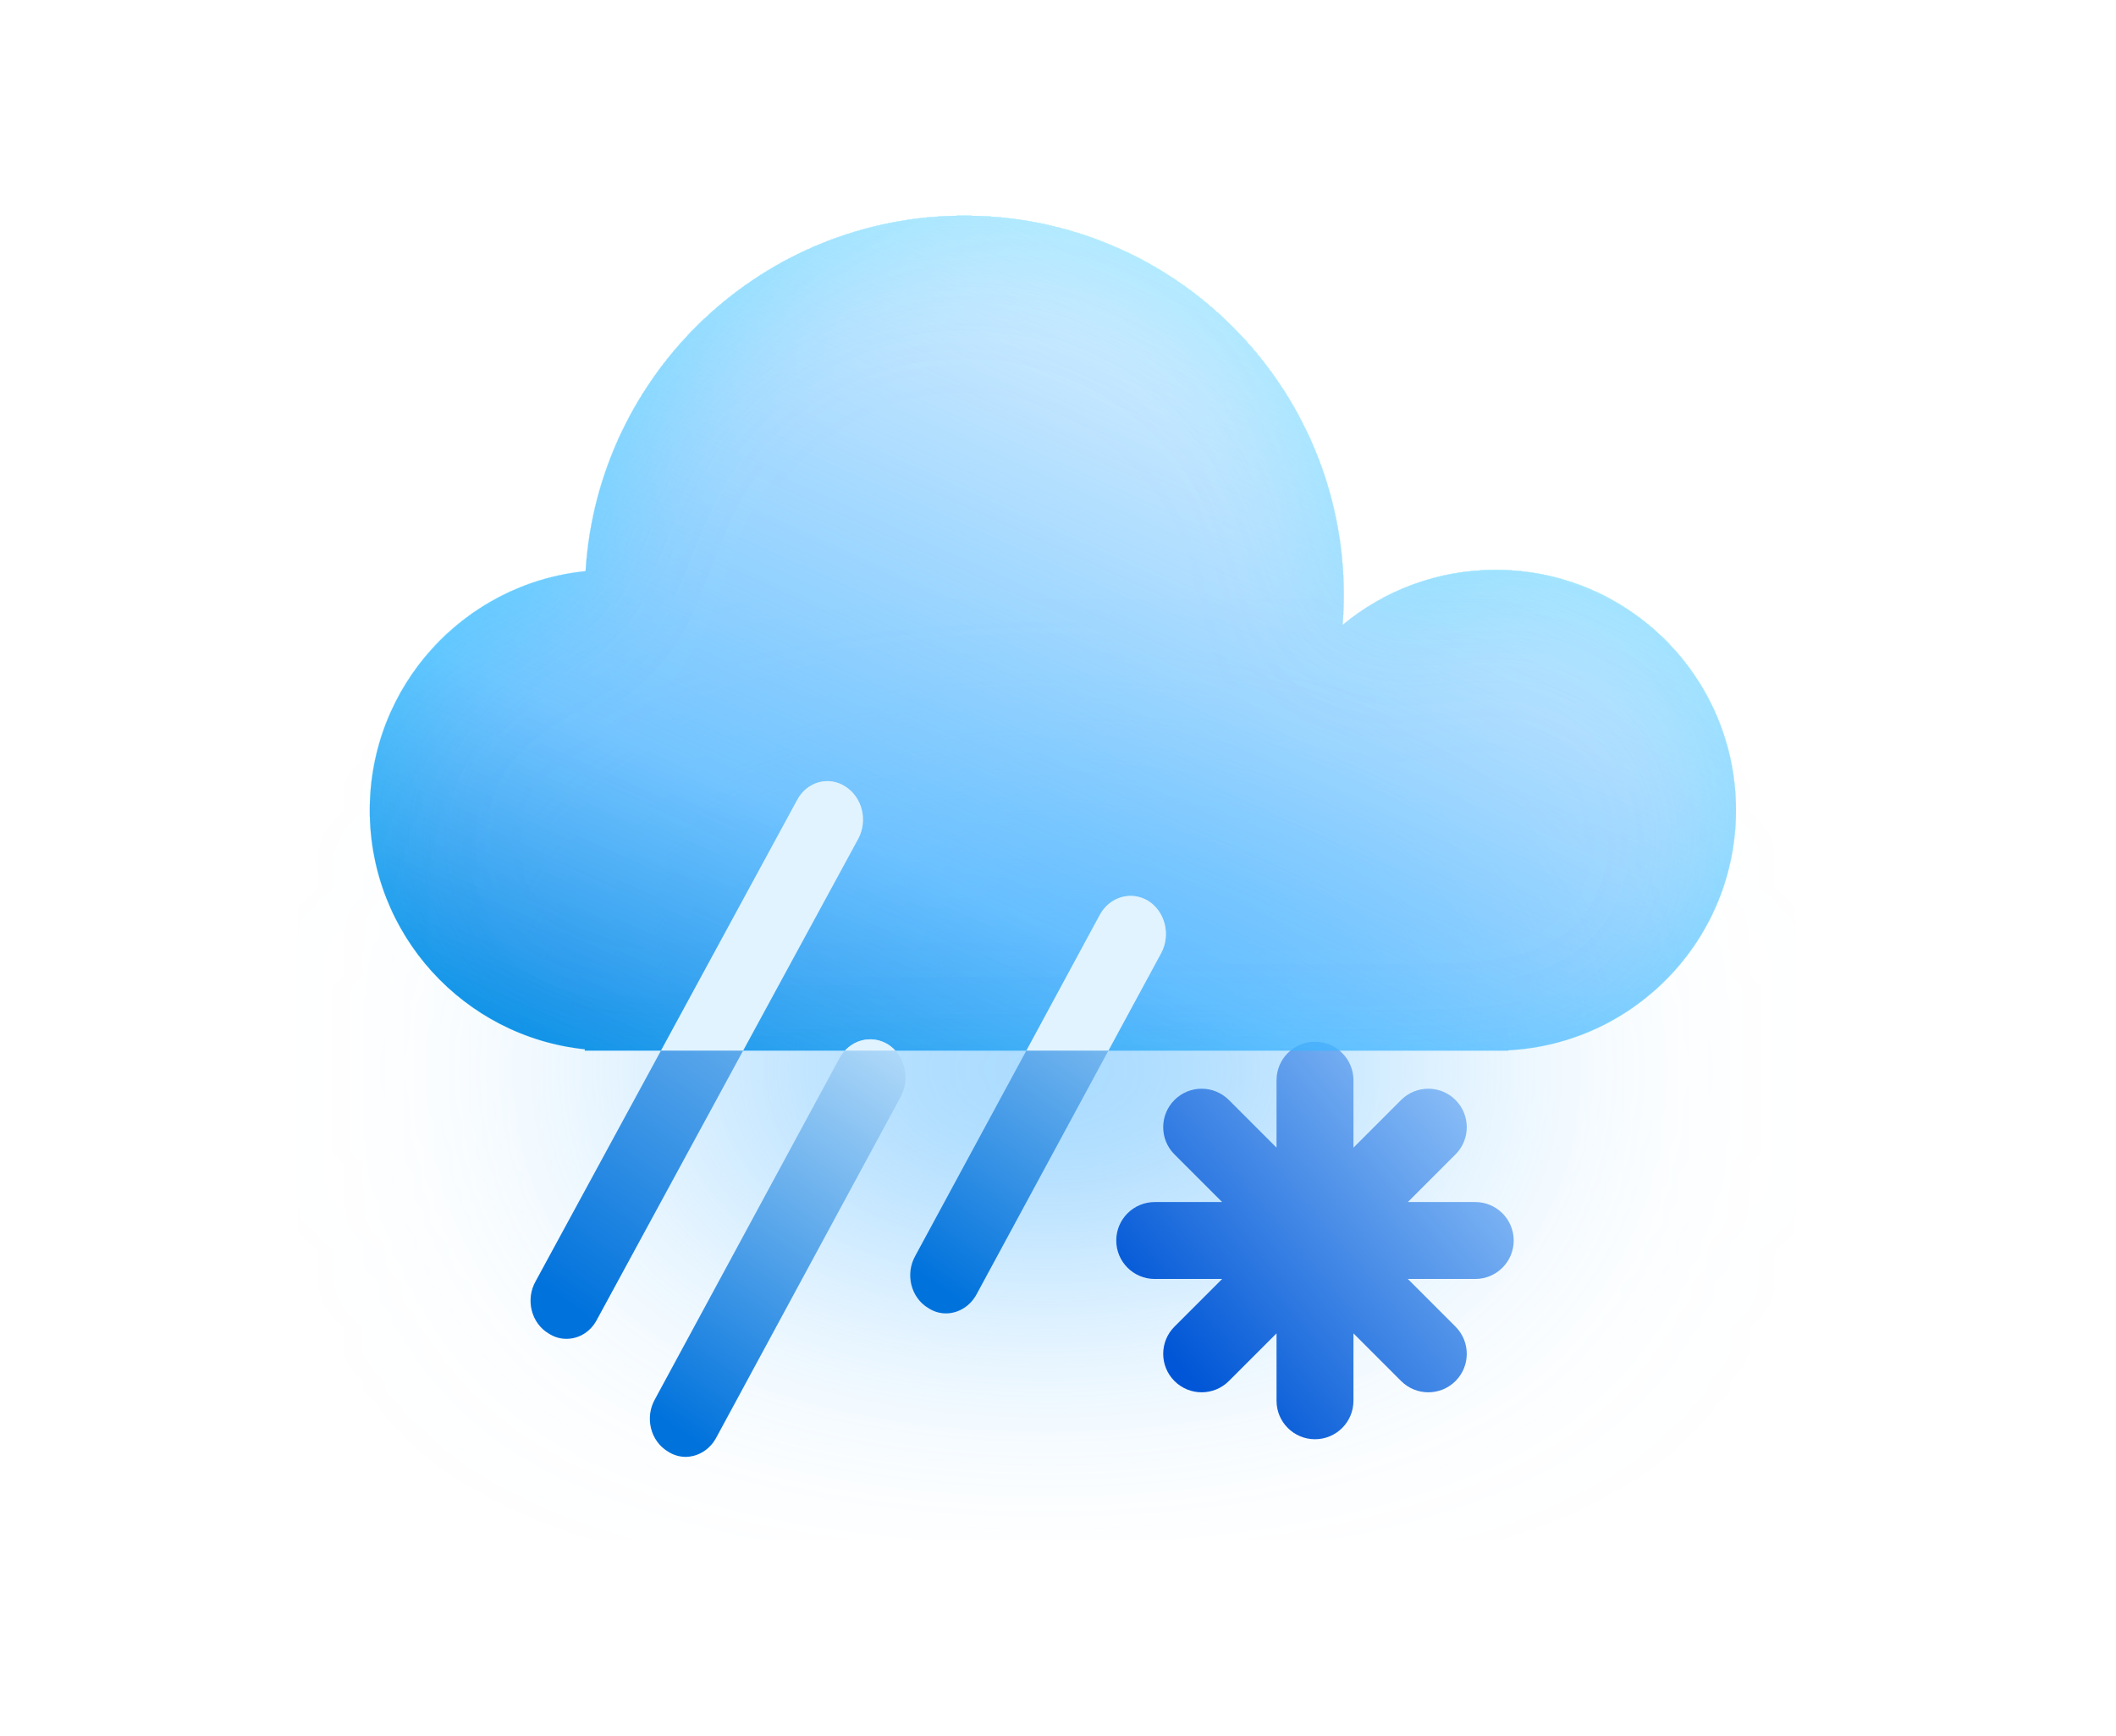
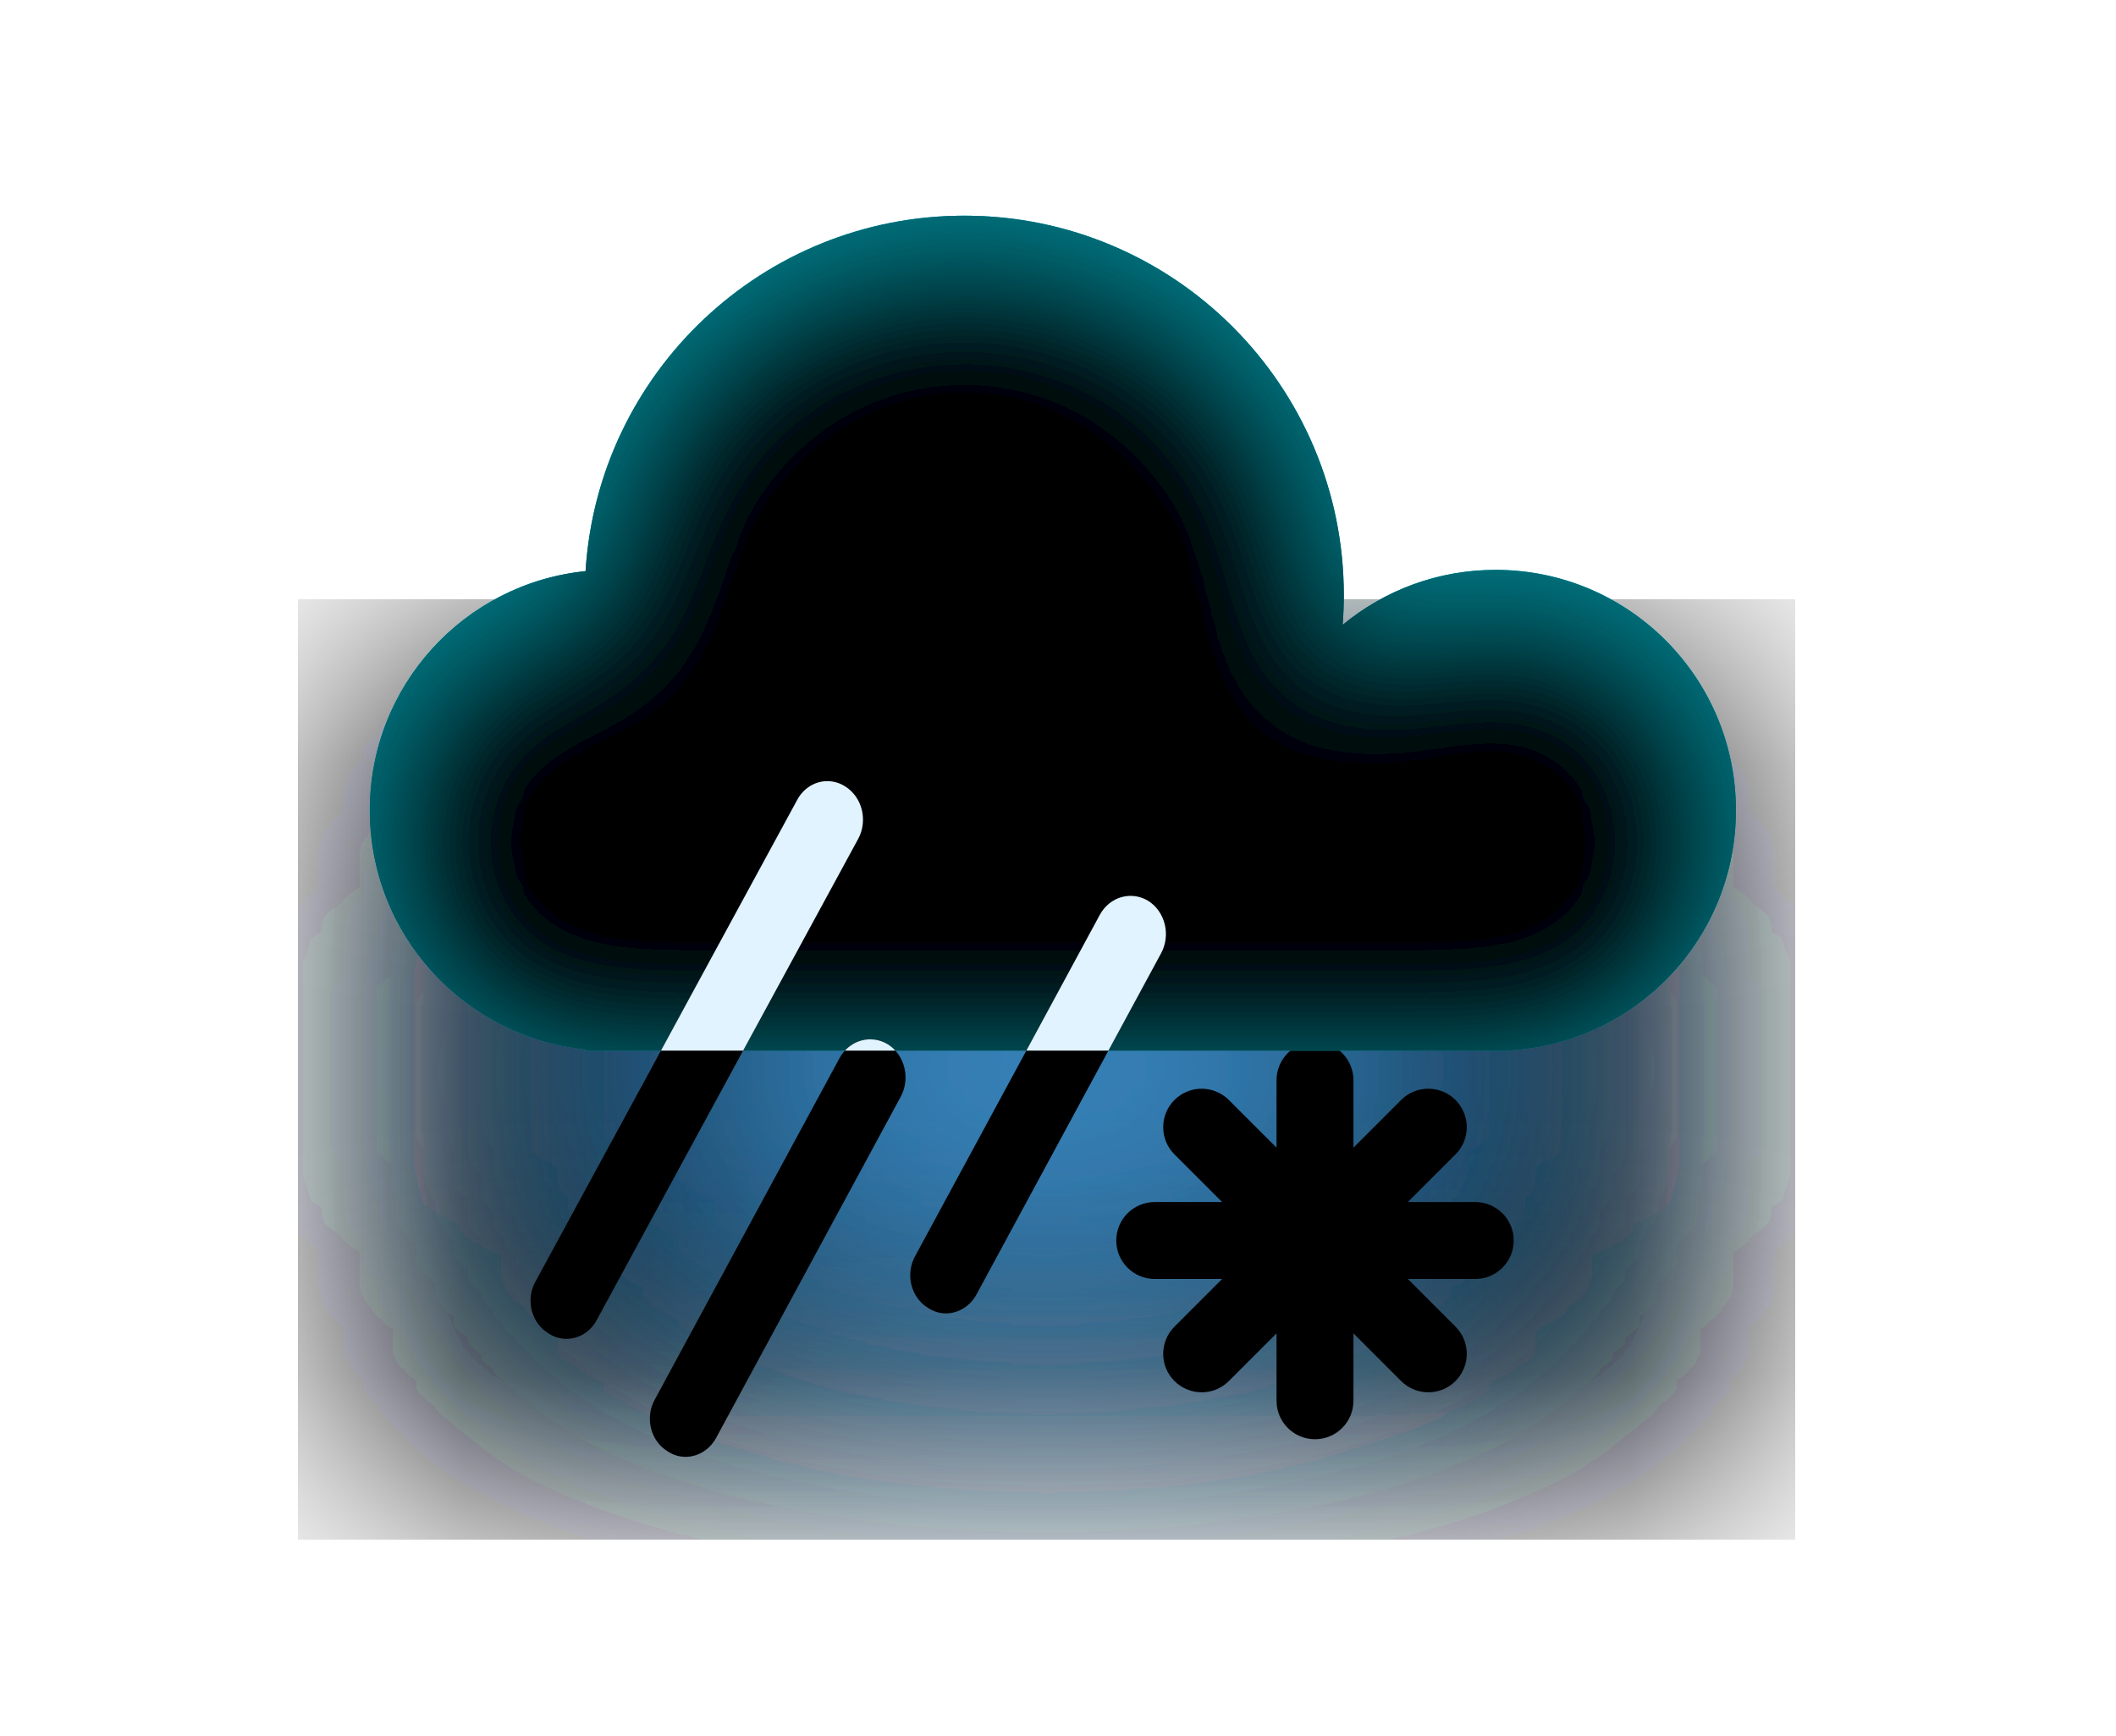
<svg xmlns="http://www.w3.org/2000/svg" width="206" height="169" viewBox="0 0 206 169" fill="none">
  <g filter="url(#filter0_f_4083_4065)">
    <ellipse cx="101.885" cy="104.125" rx="38.792" ry="11.699" fill="#4DB4FF" />
  </g>
  <path fill-rule="evenodd" clip-rule="evenodd" d="M131.763 105.162C131.763 103.095 130.086 101.418 128.019 101.418C125.951 101.418 124.275 103.095 124.275 105.162V111.726L119.633 107.085C118.171 105.623 115.8 105.623 114.338 107.085C112.876 108.547 112.876 110.918 114.338 112.38L118.979 117.021L112.416 117.021C110.348 117.021 108.672 118.697 108.672 120.765C108.672 122.833 110.348 124.509 112.416 124.509L118.98 124.509L114.338 129.151C112.876 130.613 112.876 132.984 114.338 134.446C115.8 135.908 118.171 135.908 119.633 134.446L124.275 129.804V136.368C124.275 138.435 125.951 140.112 128.019 140.112C130.086 140.112 131.763 138.435 131.763 136.368V129.805L136.404 134.446C137.866 135.908 140.237 135.908 141.699 134.446C143.161 132.984 143.161 130.613 141.699 129.151L137.057 124.509L143.621 124.509C145.689 124.509 147.365 122.833 147.365 120.765C147.365 118.697 145.689 117.021 143.621 117.021L137.058 117.021L141.699 112.38C143.161 110.918 143.161 108.547 141.699 107.085C140.237 105.623 137.866 105.623 136.404 107.085L131.763 111.726V105.162Z" fill="url(#paint0_linear_4083_4065)" />
  <g filter="url(#filter1_bi_4083_4065)">
    <path fill-rule="evenodd" clip-rule="evenodd" d="M130.824 57.944C130.824 58.915 130.787 59.877 130.713 60.829C134.759 57.488 139.946 55.481 145.602 55.481C158.524 55.481 169 65.957 169 78.88C169 91.389 159.183 101.605 146.834 102.246V102.278H56.935V102.15C45.17 100.919 36 90.97 36 78.88C36 66.764 45.209 56.799 57.008 55.602C58.217 36.289 74.263 21 93.88 21C114.284 21 130.824 37.541 130.824 57.944Z" fill="url(#paint1_linear_4083_4065)" />
  </g>
  <path d="M55.237 130.336C54.587 130.358 53.944 130.174 53.391 129.805C52.993 129.566 52.643 129.244 52.363 128.857C52.083 128.47 51.879 128.026 51.762 127.552C51.646 127.079 51.62 126.585 51.685 126.1C51.751 125.616 51.907 125.151 52.145 124.733L77.59 77.908C77.811 77.48 78.111 77.105 78.471 76.805C78.83 76.505 79.243 76.286 79.684 76.162C80.125 76.037 80.585 76.01 81.036 76.081C81.487 76.153 81.92 76.321 82.309 76.577C83.096 77.078 83.667 77.891 83.901 78.84C84.134 79.789 84.01 80.798 83.556 81.649L58.111 128.474C57.825 129.026 57.409 129.489 56.905 129.815C56.401 130.142 55.826 130.321 55.237 130.336Z" fill="url(#paint2_linear_4083_4065)" />
  <path d="M92.2 127.86C91.549 127.883 90.907 127.698 90.354 127.329C89.955 127.091 89.606 126.768 89.326 126.381C89.046 125.994 88.842 125.55 88.725 125.077C88.609 124.603 88.583 124.109 88.648 123.625C88.714 123.14 88.87 122.675 89.107 122.257L107.08 89.042C107.545 88.198 108.301 87.585 109.184 87.336C110.068 87.087 111.007 87.222 111.8 87.711C112.586 88.212 113.158 89.025 113.391 89.974C113.624 90.923 113.501 91.932 113.046 92.783L95.074 125.998C94.781 126.544 94.363 127.002 93.861 127.327C93.358 127.653 92.787 127.836 92.2 127.86Z" fill="url(#paint3_linear_4083_4065)" />
  <path d="M66.852 141.826C66.201 141.848 65.559 141.664 65.006 141.295C64.607 141.056 64.257 140.734 63.978 140.347C63.698 139.96 63.493 139.516 63.377 139.042C63.261 138.569 63.234 138.075 63.3 137.59C63.366 137.106 63.522 136.64 63.759 136.223L81.732 103.007C82.197 102.163 82.953 101.551 83.836 101.302C84.719 101.053 85.659 101.187 86.452 101.676C87.238 102.177 87.81 102.99 88.043 103.94C88.276 104.889 88.152 105.898 87.698 106.749L69.726 139.964C69.432 140.51 69.015 140.967 68.512 141.293C68.01 141.618 67.438 141.802 66.852 141.826Z" fill="url(#paint4_linear_4083_4065)" />
  <path fill-rule="evenodd" clip-rule="evenodd" d="M72.346 102.278H64.347L77.59 77.908C77.811 77.48 78.111 77.105 78.471 76.805C78.83 76.505 79.243 76.286 79.684 76.162C80.125 76.037 80.585 76.01 81.036 76.082C81.487 76.153 81.92 76.321 82.309 76.577C83.096 77.078 83.667 77.891 83.901 78.84C84.134 79.789 84.01 80.798 83.556 81.649L72.346 102.278ZM87.165 102.278H82.257C82.69 101.811 83.233 101.472 83.836 101.302C84.719 101.052 85.659 101.187 86.452 101.676C86.715 101.844 86.954 102.047 87.165 102.278ZM107.909 102.278H99.918L107.08 89.042C107.545 88.198 108.301 87.585 109.184 87.336C110.068 87.087 111.007 87.222 111.8 87.711C112.586 88.212 113.158 89.025 113.391 89.974C113.625 90.923 113.501 91.932 113.047 92.783L107.909 102.278Z" fill="#E0F3FE" />
  <defs>
-     <filter id="filter0_f_4083_4065" x="29.07" y="58.403" width="145.63" height="91.445" filterUnits="userSpaceOnUse" color-interpolation-filters="sRGB">
-       <feFlood flood-opacity="0" result="BackgroundImageFix" />
+     <filter id="filter0_f_4083_4065" x="29.07" y="58.403" width="145.63" height="91.445" filterUnits="userSpaceOnUse" colorInterpolationFilters="sRGB">
+       <feFlood floodOpacity="0" result="BackgroundImageFix" />
      <feBlend mode="normal" in="SourceGraphic" in2="BackgroundImageFix" result="shape" />
      <feGaussianBlur stdDeviation="17.012" result="effect1_foregroundBlur_4083_4065" />
    </filter>
-     <filter id="filter1_bi_4083_4065" x="25.174" y="10.174" width="154.651" height="102.929" filterUnits="userSpaceOnUse" color-interpolation-filters="sRGB">
-       <feFlood flood-opacity="0" result="BackgroundImageFix" />
+     <filter id="filter1_bi_4083_4065" x="25.174" y="10.174" width="154.651" height="102.929" filterUnits="userSpaceOnUse" colorInterpolationFilters="sRGB">
+       <feFlood floodOpacity="0" result="BackgroundImageFix" />
      <feGaussianBlur in="BackgroundImageFix" stdDeviation="5.413" />
      <feComposite in2="SourceAlpha" operator="in" result="effect1_backgroundBlur_4083_4065" />
      <feBlend mode="normal" in="SourceGraphic" in2="effect1_backgroundBlur_4083_4065" result="shape" />
      <feColorMatrix in="SourceAlpha" type="matrix" values="0 0 0 0 0 0 0 0 0 0 0 0 0 0 0 0 0 0 127 0" result="hardAlpha" />
      <feOffset dy="3.093" />
      <feGaussianBlur stdDeviation="6.186" />
      <feComposite in2="hardAlpha" operator="arithmetic" k2="-1" k3="1" />
      <feColorMatrix type="matrix" values="0 0 0 0 0 0 0 0 0 0.82 0 0 0 0 1 0 0 0 0.25 0" />
      <feBlend mode="normal" in2="shape" result="effect2_innerShadow_4083_4065" />
    </filter>
    <linearGradient id="paint0_linear_4083_4065" x1="114.195" y1="132.281" x2="150.945" y2="101.263" gradientUnits="userSpaceOnUse">
-       <stop stop-color="#0056D6" />
-       <stop offset="1" stop-color="#ADD8FF" />
+       <stop stopColor="#0056D6" />
+       <stop offset="1" stopColor="#ADD8FF" />
    </linearGradient>
    <linearGradient id="paint1_linear_4083_4065" x1="104.963" y1="131.218" x2="154.838" y2="21" gradientUnits="userSpaceOnUse">
-       <stop stop-color="#0082DF" />
-       <stop offset="0.3" stop-color="#48B2FF" stop-opacity="0.75" />
-       <stop offset="1" stop-color="#3BADFF" stop-opacity="0" />
+       <stop stopColor="#0082DF" />
+       <stop offset="0.3" stopColor="#48B2FF" stopOpacity="0.75" />
+       <stop offset="1" stopColor="#3BADFF" stopOpacity="0" />
    </linearGradient>
    <linearGradient id="paint2_linear_4083_4065" x1="77.613" y1="58.029" x2="37.933" y2="114.901" gradientUnits="userSpaceOnUse">
-       <stop stop-color="#D7F0FF" />
-       <stop offset="1" stop-color="#0072DC" />
+       <stop stopColor="#D7F0FF" />
+       <stop offset="1" stopColor="#0072DC" />
    </linearGradient>
    <linearGradient id="paint3_linear_4083_4065" x1="108.581" y1="73.693" x2="79.083" y2="116.98" gradientUnits="userSpaceOnUse">
-       <stop stop-color="#D7F0FF" />
-       <stop offset="1" stop-color="#0072DC" />
+       <stop stopColor="#D7F0FF" />
+       <stop offset="1" stopColor="#0072DC" />
    </linearGradient>
    <linearGradient id="paint4_linear_4083_4065" x1="83.233" y1="87.658" x2="53.734" y2="130.945" gradientUnits="userSpaceOnUse">
-       <stop stop-color="#D7F0FF" />
-       <stop offset="1" stop-color="#0072DC" />
+       <stop stopColor="#D7F0FF" />
+       <stop offset="1" stopColor="#0072DC" />
    </linearGradient>
  </defs>
</svg>
